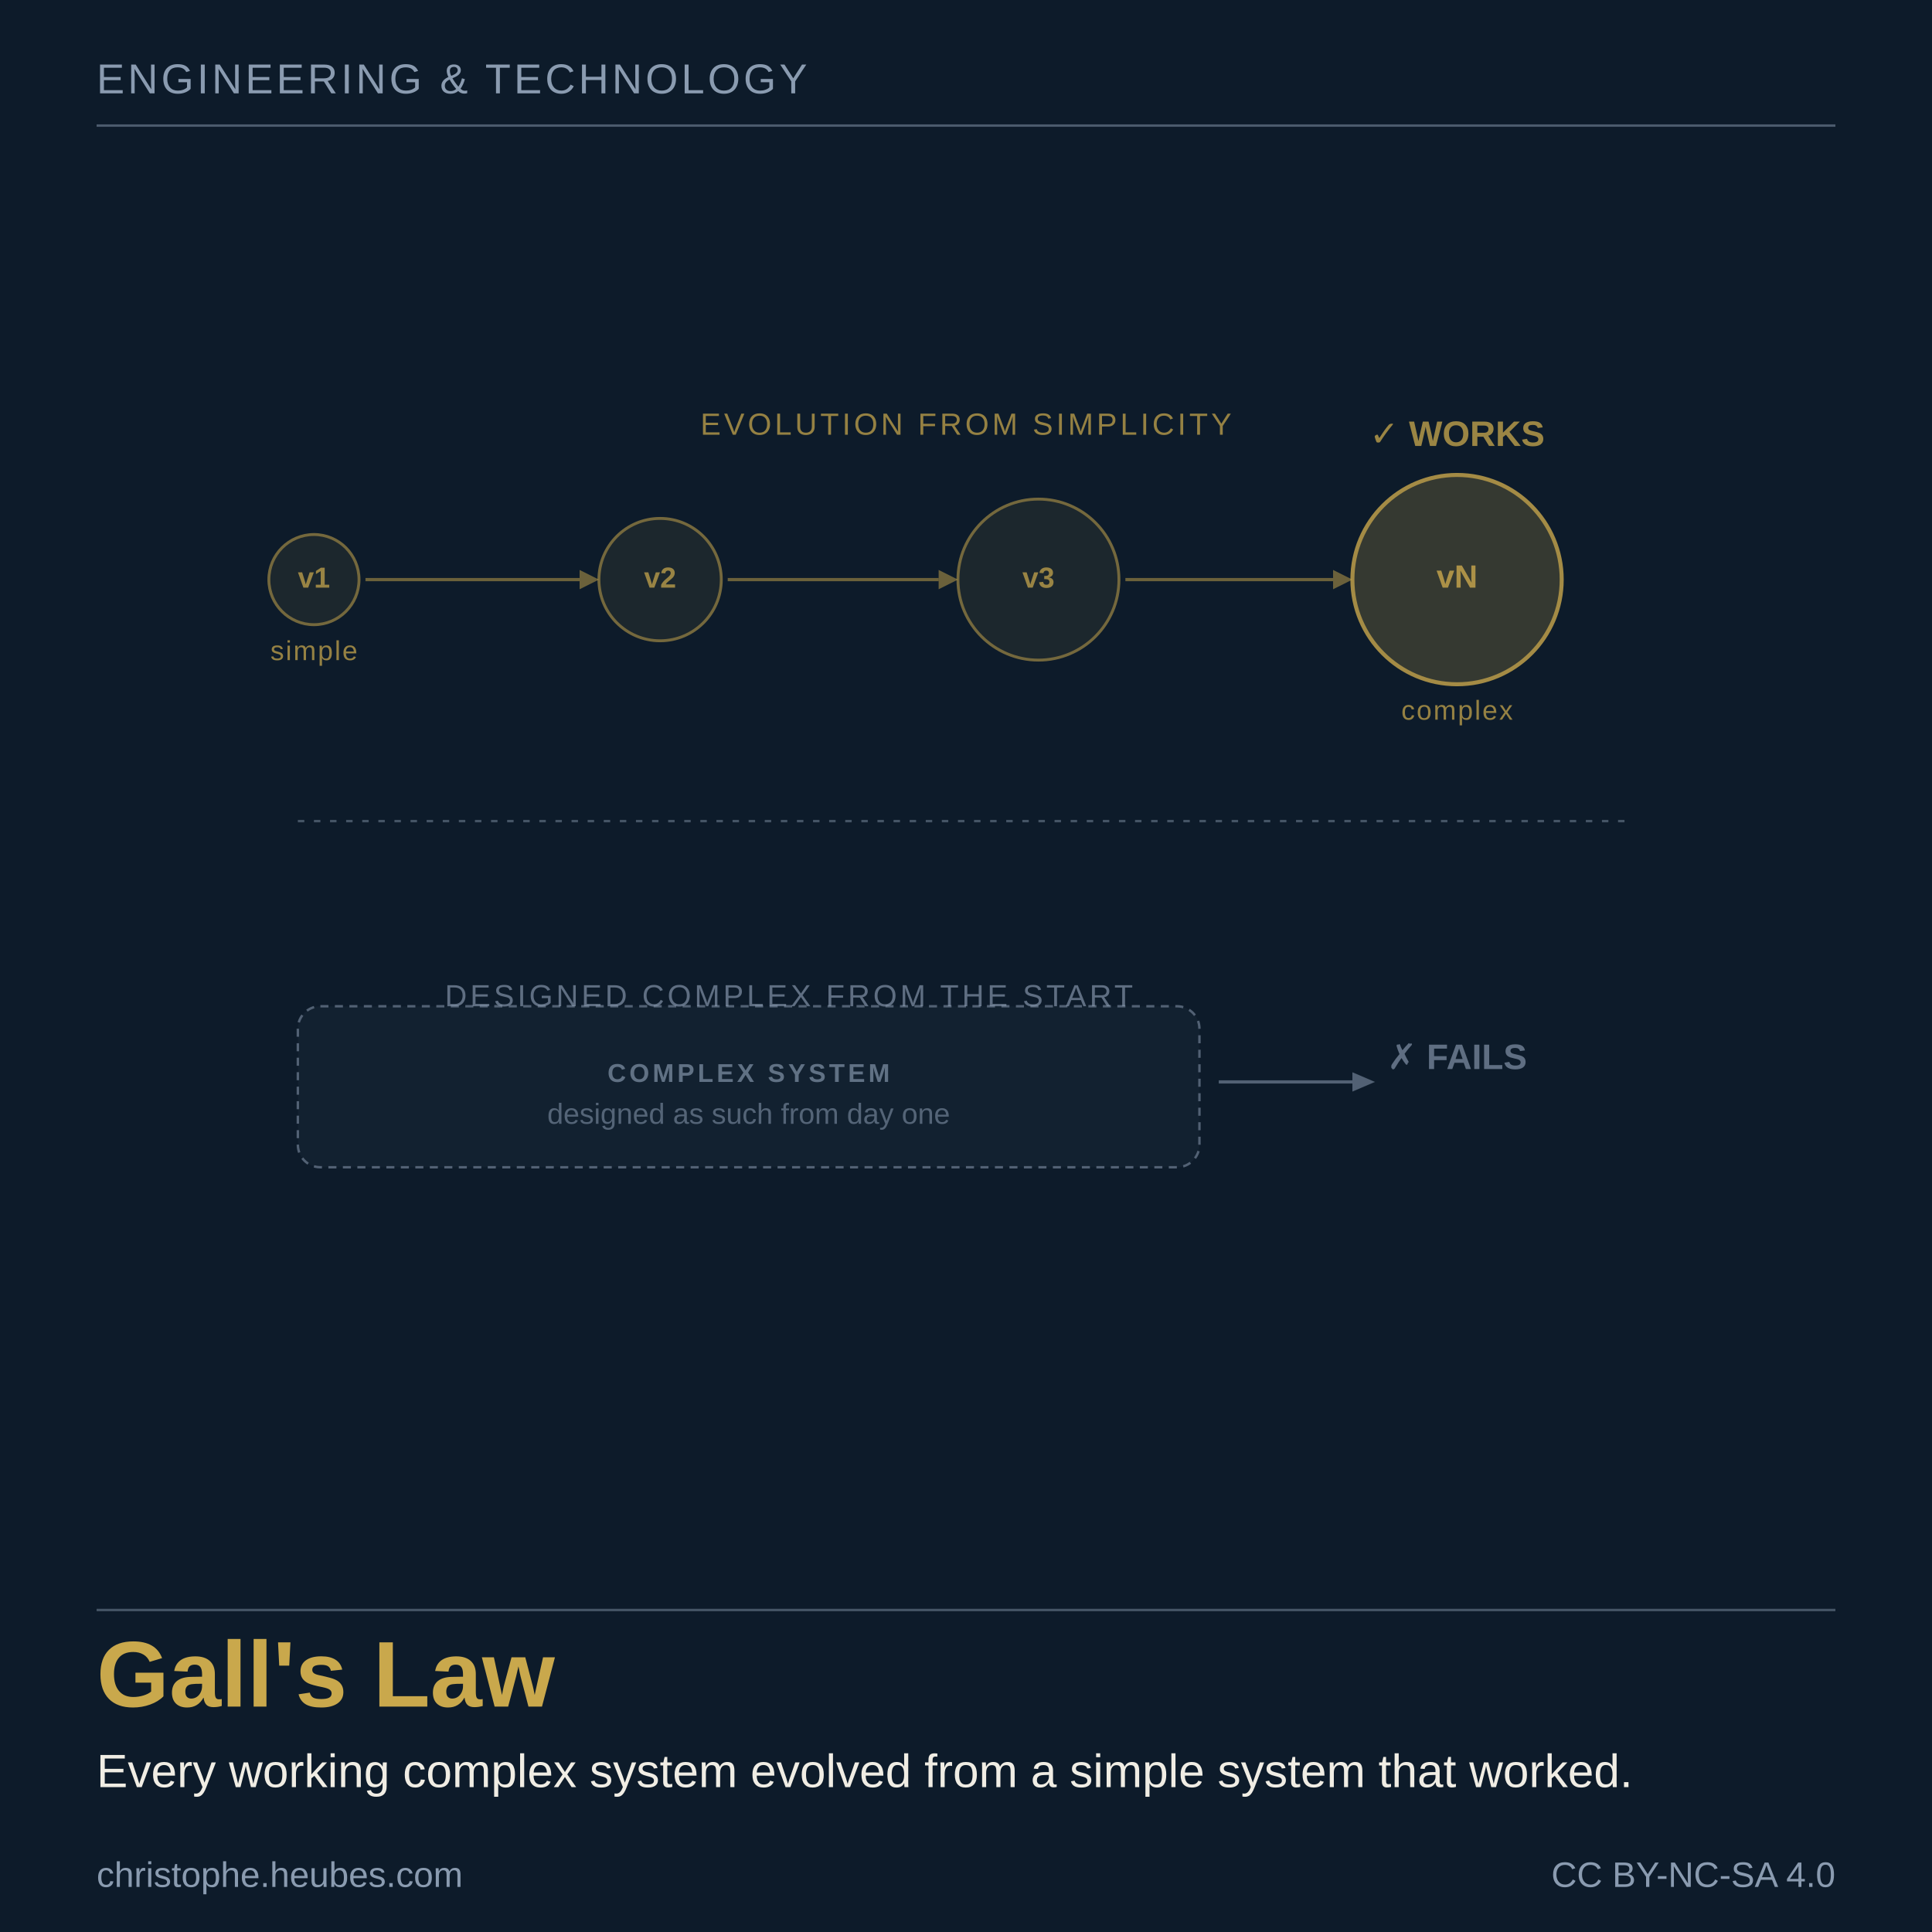
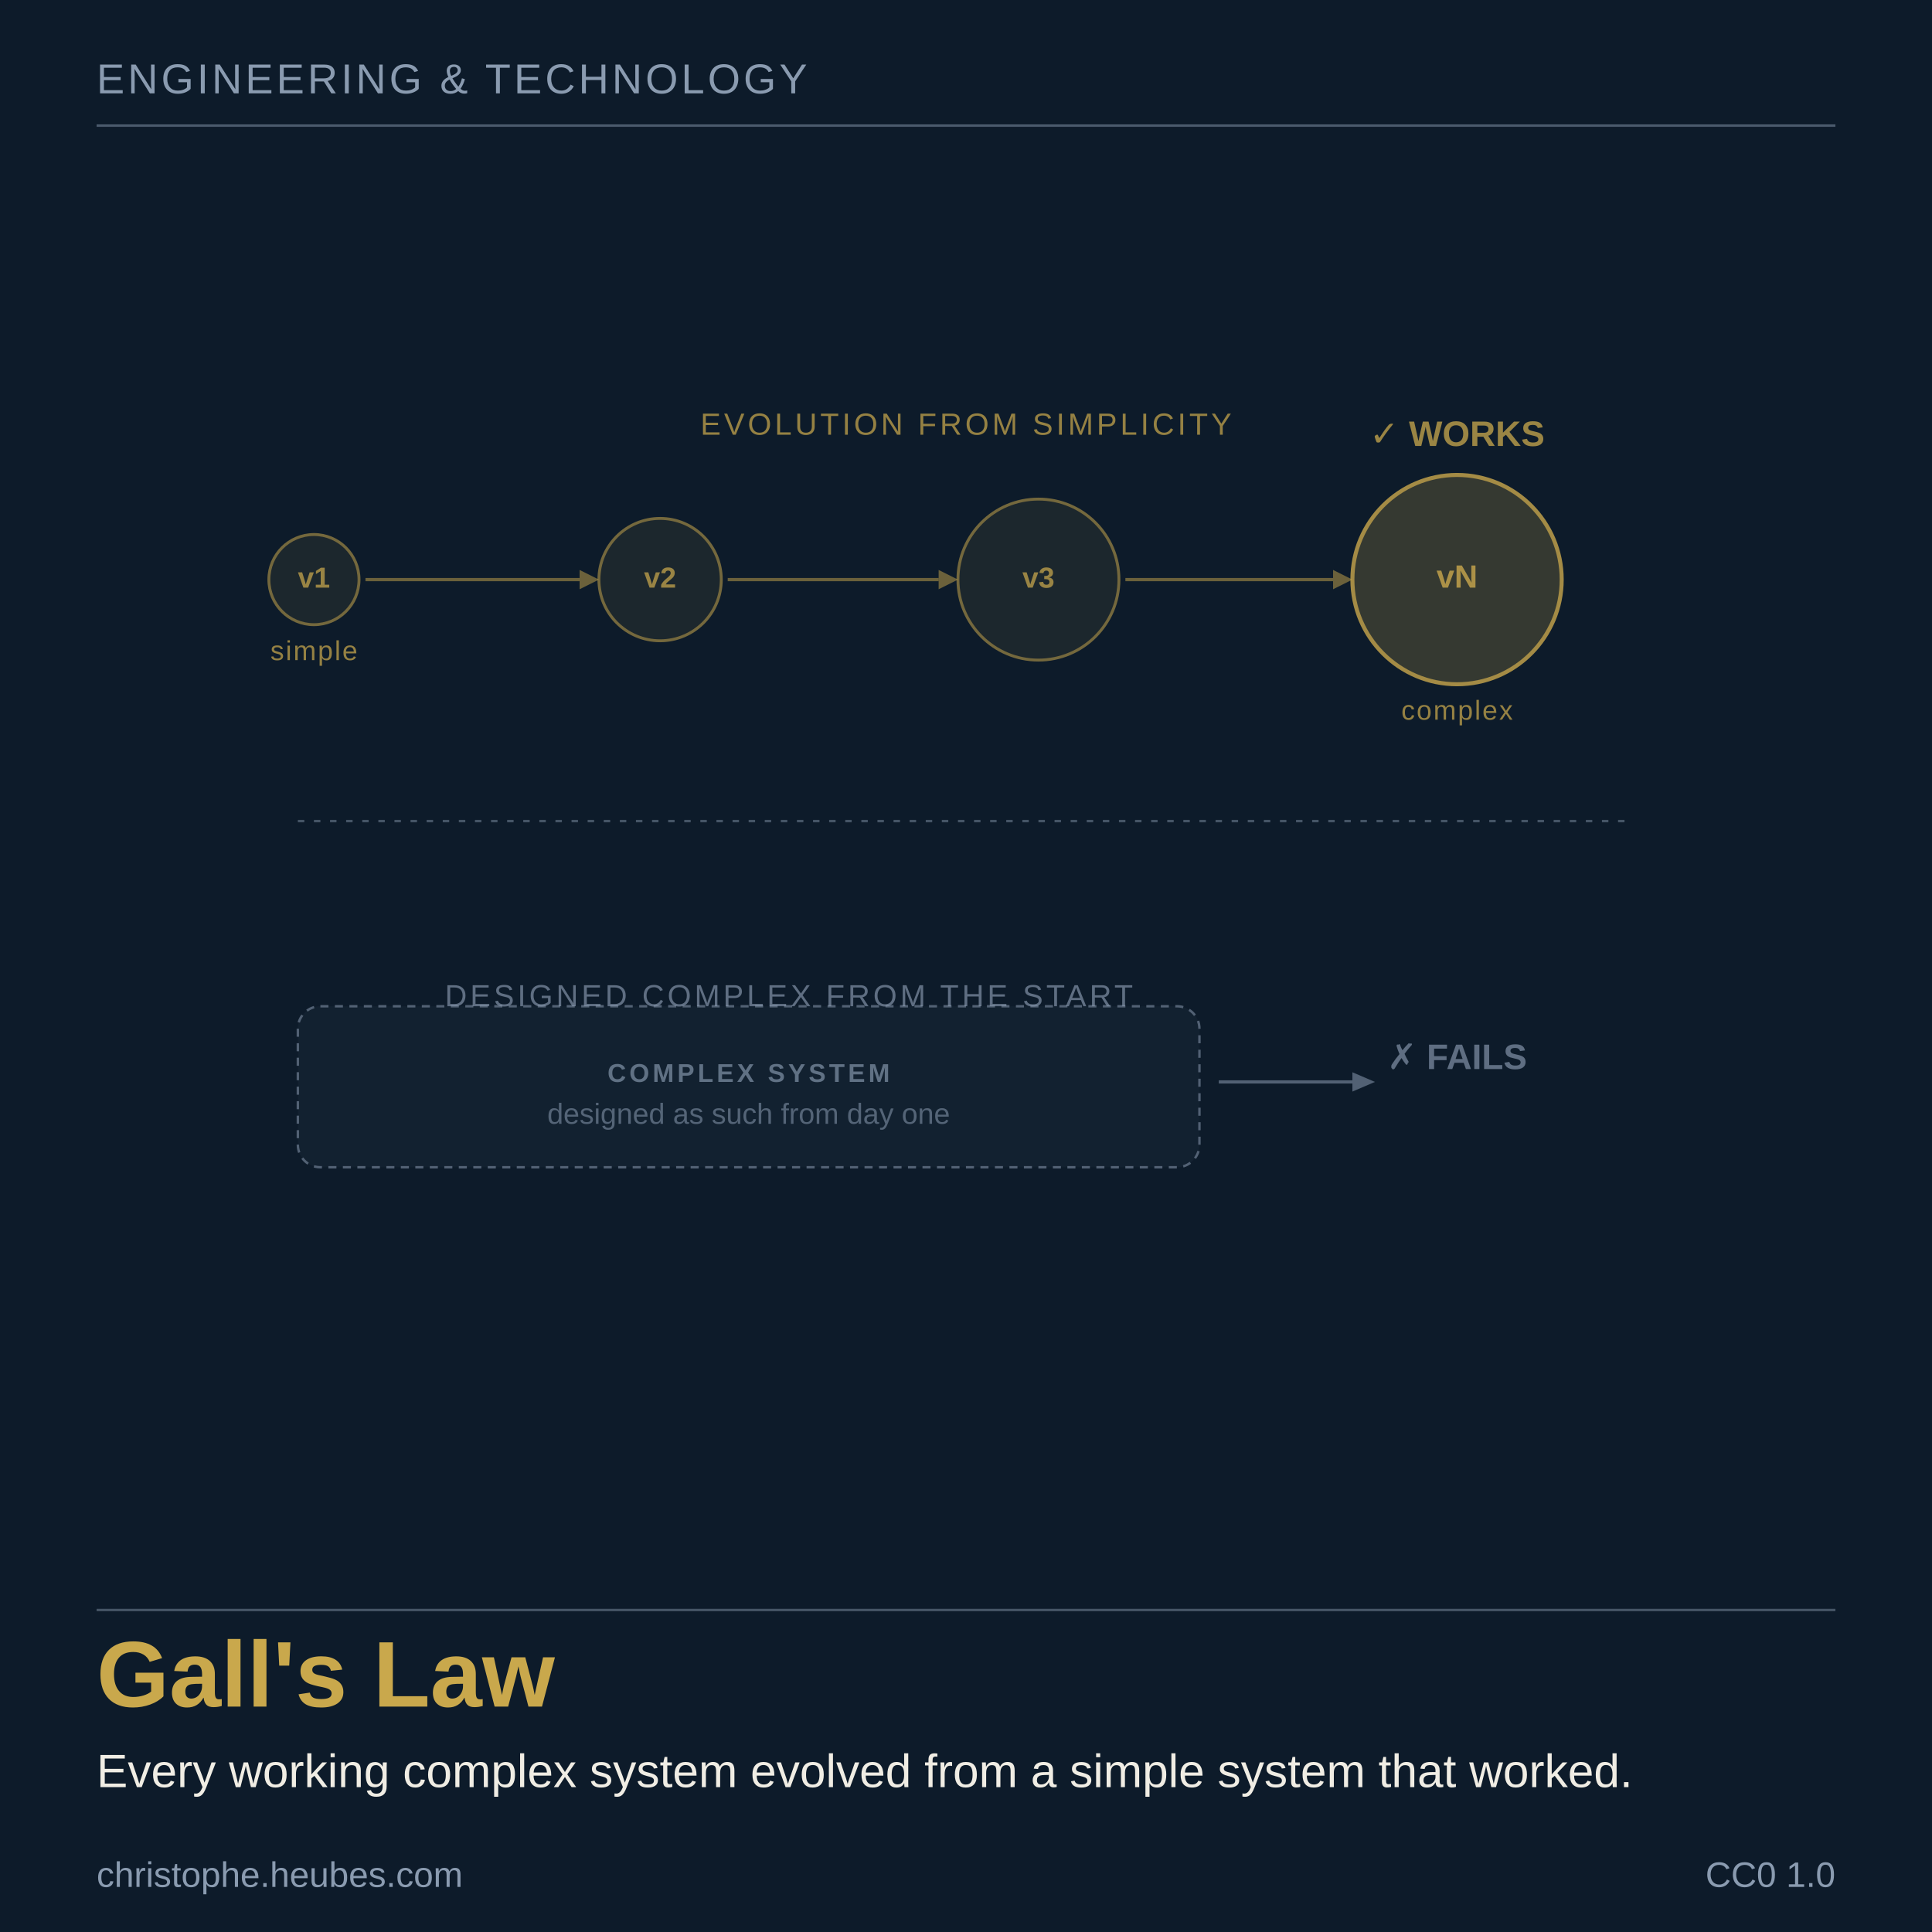
<svg xmlns="http://www.w3.org/2000/svg" viewBox="0 0 1200 1200" width="1200" height="1200">
  <rect width="1200" height="1200" fill="#0D1B2A" />
  <text x="60" y="58" font-family="'Ubuntu', 'Helvetica Neue', Arial, sans-serif" font-weight="500" font-size="26" fill="#8A9BB0" letter-spacing="2">ENGINEERING &amp; TECHNOLOGY</text>
  <line x1="60" y1="78" x2="1140" y2="78" stroke="#8A9BB0" stroke-width="1.5" opacity="0.5" />
  <g transform="translate(0,0)">
    <text x="600" y="270" text-anchor="middle" font-family="'Ubuntu', 'Helvetica Neue', Arial, sans-serif" font-weight="500" font-size="19" letter-spacing="2" fill="#C9A84C" opacity="0.72">EVOLUTION FROM SIMPLICITY</text>
    <line x1="227" y1="360" x2="360" y2="360" stroke="#C9A84C" stroke-width="2" opacity="0.50" />
    <polygon points="360,354 360,366 372,360" fill="#C9A84C" opacity="0.50" />
    <line x1="452" y1="360" x2="583" y2="360" stroke="#C9A84C" stroke-width="2" opacity="0.50" />
    <polygon points="583,354 583,366 595,360" fill="#C9A84C" opacity="0.50" />
    <line x1="699" y1="360" x2="828" y2="360" stroke="#C9A84C" stroke-width="2" opacity="0.50" />
    <polygon points="828,354 828,366 840,360" fill="#C9A84C" opacity="0.50" />
    <circle cx="195" cy="360" r="28" fill="#C9A84C" fill-opacity="0.15" stroke="#C9A84C" stroke-width="1.8" opacity="0.55" />
    <text x="195" y="365" text-anchor="middle" font-family="'Ubuntu', 'Helvetica Neue', Arial, sans-serif" font-weight="700" font-size="18" fill="#C9A84C" opacity="0.72">v1</text>
    <text x="195" y="410" text-anchor="middle" font-family="'Ubuntu', 'Helvetica Neue', Arial, sans-serif" font-weight="400" font-size="17" letter-spacing="1" fill="#C9A84C" opacity="0.72">simple</text>
    <circle cx="410" cy="360" r="38" fill="#C9A84C" fill-opacity="0.15" stroke="#C9A84C" stroke-width="1.8" opacity="0.55" />
    <text x="410" y="365" text-anchor="middle" font-family="'Ubuntu', 'Helvetica Neue', Arial, sans-serif" font-weight="700" font-size="18" fill="#C9A84C" opacity="0.72">v2</text>
    <circle cx="645" cy="360" r="50" fill="#C9A84C" fill-opacity="0.15" stroke="#C9A84C" stroke-width="1.8" opacity="0.55" />
    <text x="645" y="365" text-anchor="middle" font-family="'Ubuntu', 'Helvetica Neue', Arial, sans-serif" font-weight="700" font-size="18" fill="#C9A84C" opacity="0.72">v3</text>
    <circle cx="905" cy="360" r="65" fill="#C9A84C" fill-opacity="0.27" stroke="#C9A84C" stroke-width="2.5" opacity="0.80" />
    <text x="905" y="365" text-anchor="middle" font-family="'Ubuntu', 'Helvetica Neue', Arial, sans-serif" font-weight="700" font-size="20" fill="#C9A84C" opacity="0.80">vN</text>
    <text x="905" y="447" text-anchor="middle" font-family="'Ubuntu', 'Helvetica Neue', Arial, sans-serif" font-weight="400" font-size="17" letter-spacing="1" fill="#C9A84C" opacity="0.72">complex</text>
    <text x="905" y="277" text-anchor="middle" font-family="'Ubuntu', 'Helvetica Neue', Arial, sans-serif" font-weight="700" font-size="22" fill="#C9A84C" opacity="0.75">✓ WORKS</text>
    <line x1="185" y1="510" x2="1015" y2="510" stroke="#8A9BB0" stroke-width="1.5" opacity="0.45" stroke-dasharray="4 6" />
    <text x="490" y="625" text-anchor="middle" font-family="'Ubuntu', 'Helvetica Neue', Arial, sans-serif" font-weight="500" font-size="19" letter-spacing="2" fill="#8A9BB0" opacity="0.65">DESIGNED COMPLEX FROM THE START</text>
    <rect x="185" y="625" width="560" height="100" rx="14" fill="#8A9BB0" fill-opacity="0.08" stroke="#8A9BB0" stroke-width="1.5" opacity="0.55" stroke-dasharray="5 4" />
    <text x="465" y="672" text-anchor="middle" font-family="'Ubuntu', 'Helvetica Neue', Arial, sans-serif" font-weight="700" font-size="16" letter-spacing="2" fill="#8A9BB0" opacity="0.65">COMPLEX SYSTEM</text>
    <text x="465" y="698" text-anchor="middle" font-family="'Ubuntu', 'Helvetica Neue', Arial, sans-serif" font-weight="400" font-size="18" fill="#8A9BB0" opacity="0.55">designed as such from day one</text>
    <line x1="757" y1="672" x2="840" y2="672" stroke="#8A9BB0" stroke-width="2" opacity="0.55" />
    <polygon points="840,666 840,678 854,672" fill="#8A9BB0" opacity="0.55" />
    <text x="905" y="664" text-anchor="middle" font-family="'Ubuntu', 'Helvetica Neue', Arial, sans-serif" font-weight="700" font-size="22" fill="#8A9BB0" opacity="0.65">✗ FAILS</text>
  </g>
  <line x1="60" y1="1000" x2="1140" y2="1000" stroke="#8A9BB0" stroke-width="1.5" opacity="0.45" />
  <text x="60" y="1060" font-family="'Ubuntu', 'Helvetica Neue', Arial, sans-serif" font-weight="700" font-size="58" fill="#C9A84C">Gall's Law</text>
  <text x="60" y="1110" font-family="'Ubuntu', 'Helvetica Neue', Arial, sans-serif" font-weight="400" font-size="29" fill="#F0EDE4">Every working complex system evolved from a simple system that worked.</text>
  <text x="60" y="1172" font-family="'Ubuntu', 'Helvetica Neue', Arial, sans-serif" font-weight="400" font-size="22" fill="#8A9BB0">christophe.heubes.com</text>
-   <text x="1140" y="1172" text-anchor="end" font-family="'Ubuntu', 'Helvetica Neue', Arial, sans-serif" font-weight="400" font-size="22" fill="#8A9BB0">CC BY-NC-SA 4.0</text>
+   <text x="1140" y="1172" text-anchor="end" font-family="'Ubuntu', 'Helvetica Neue', Arial, sans-serif" font-weight="400" font-size="22" fill="#8A9BB0">CC0 1.0</text>
</svg>
